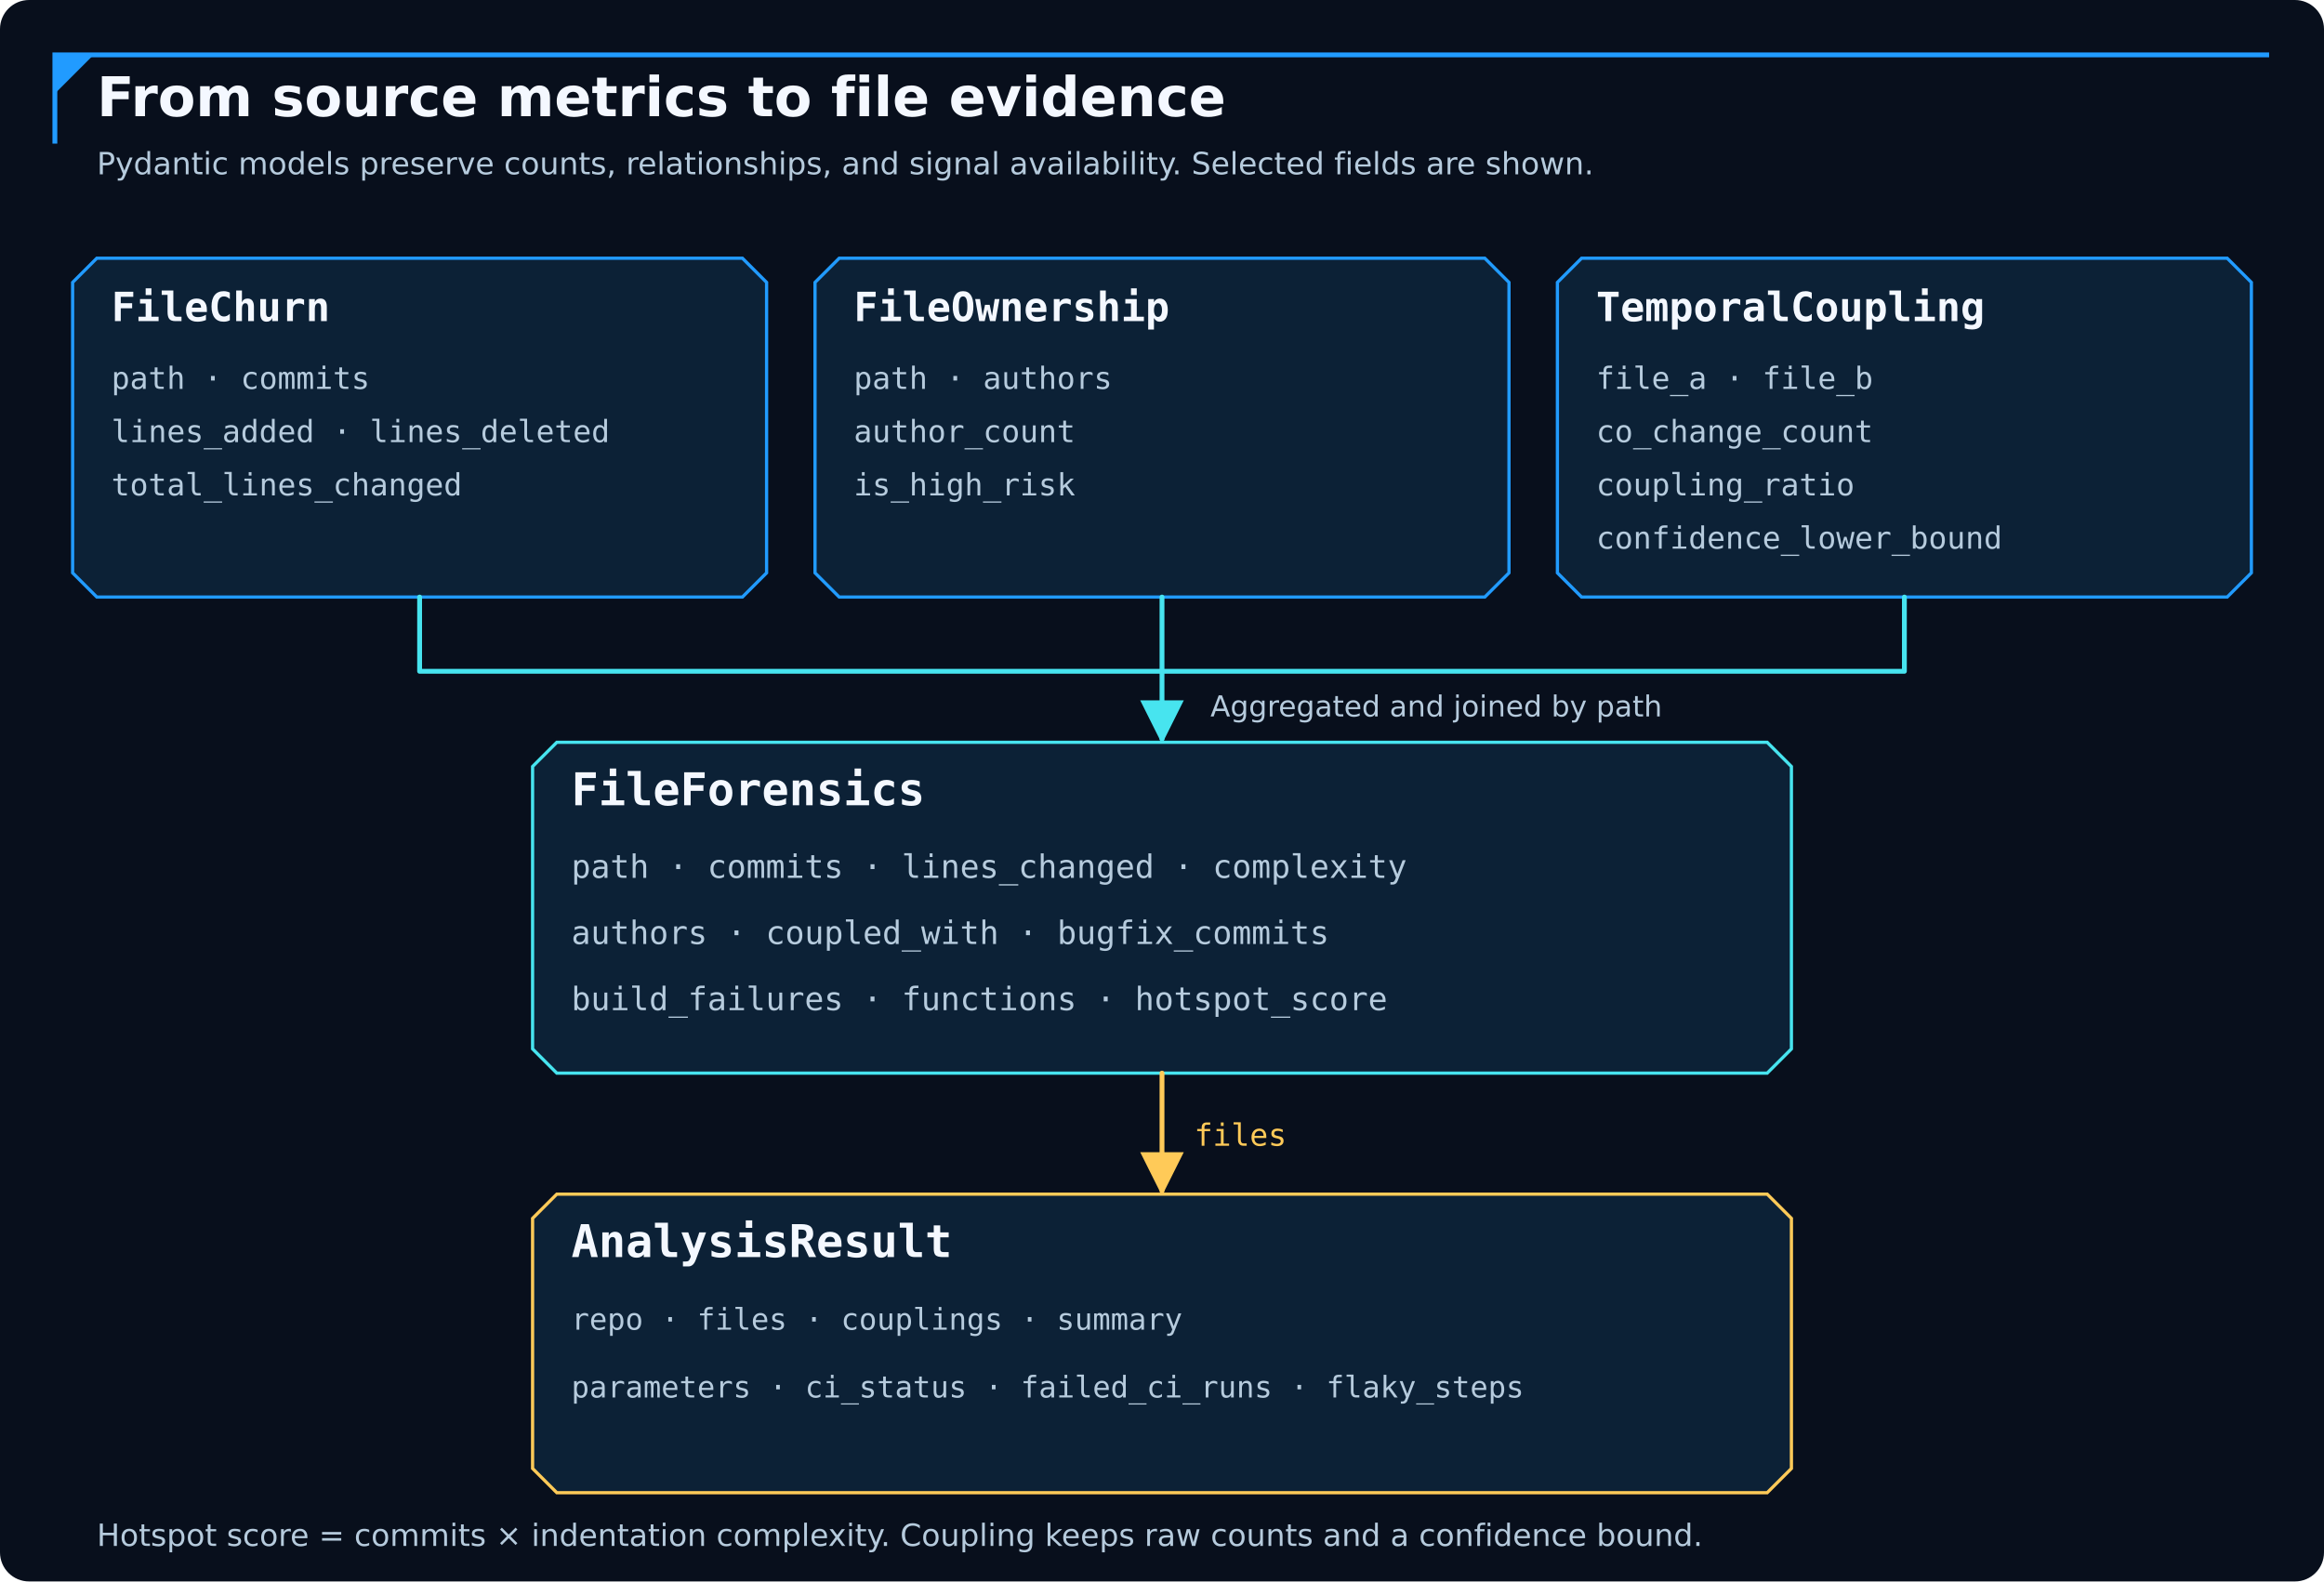
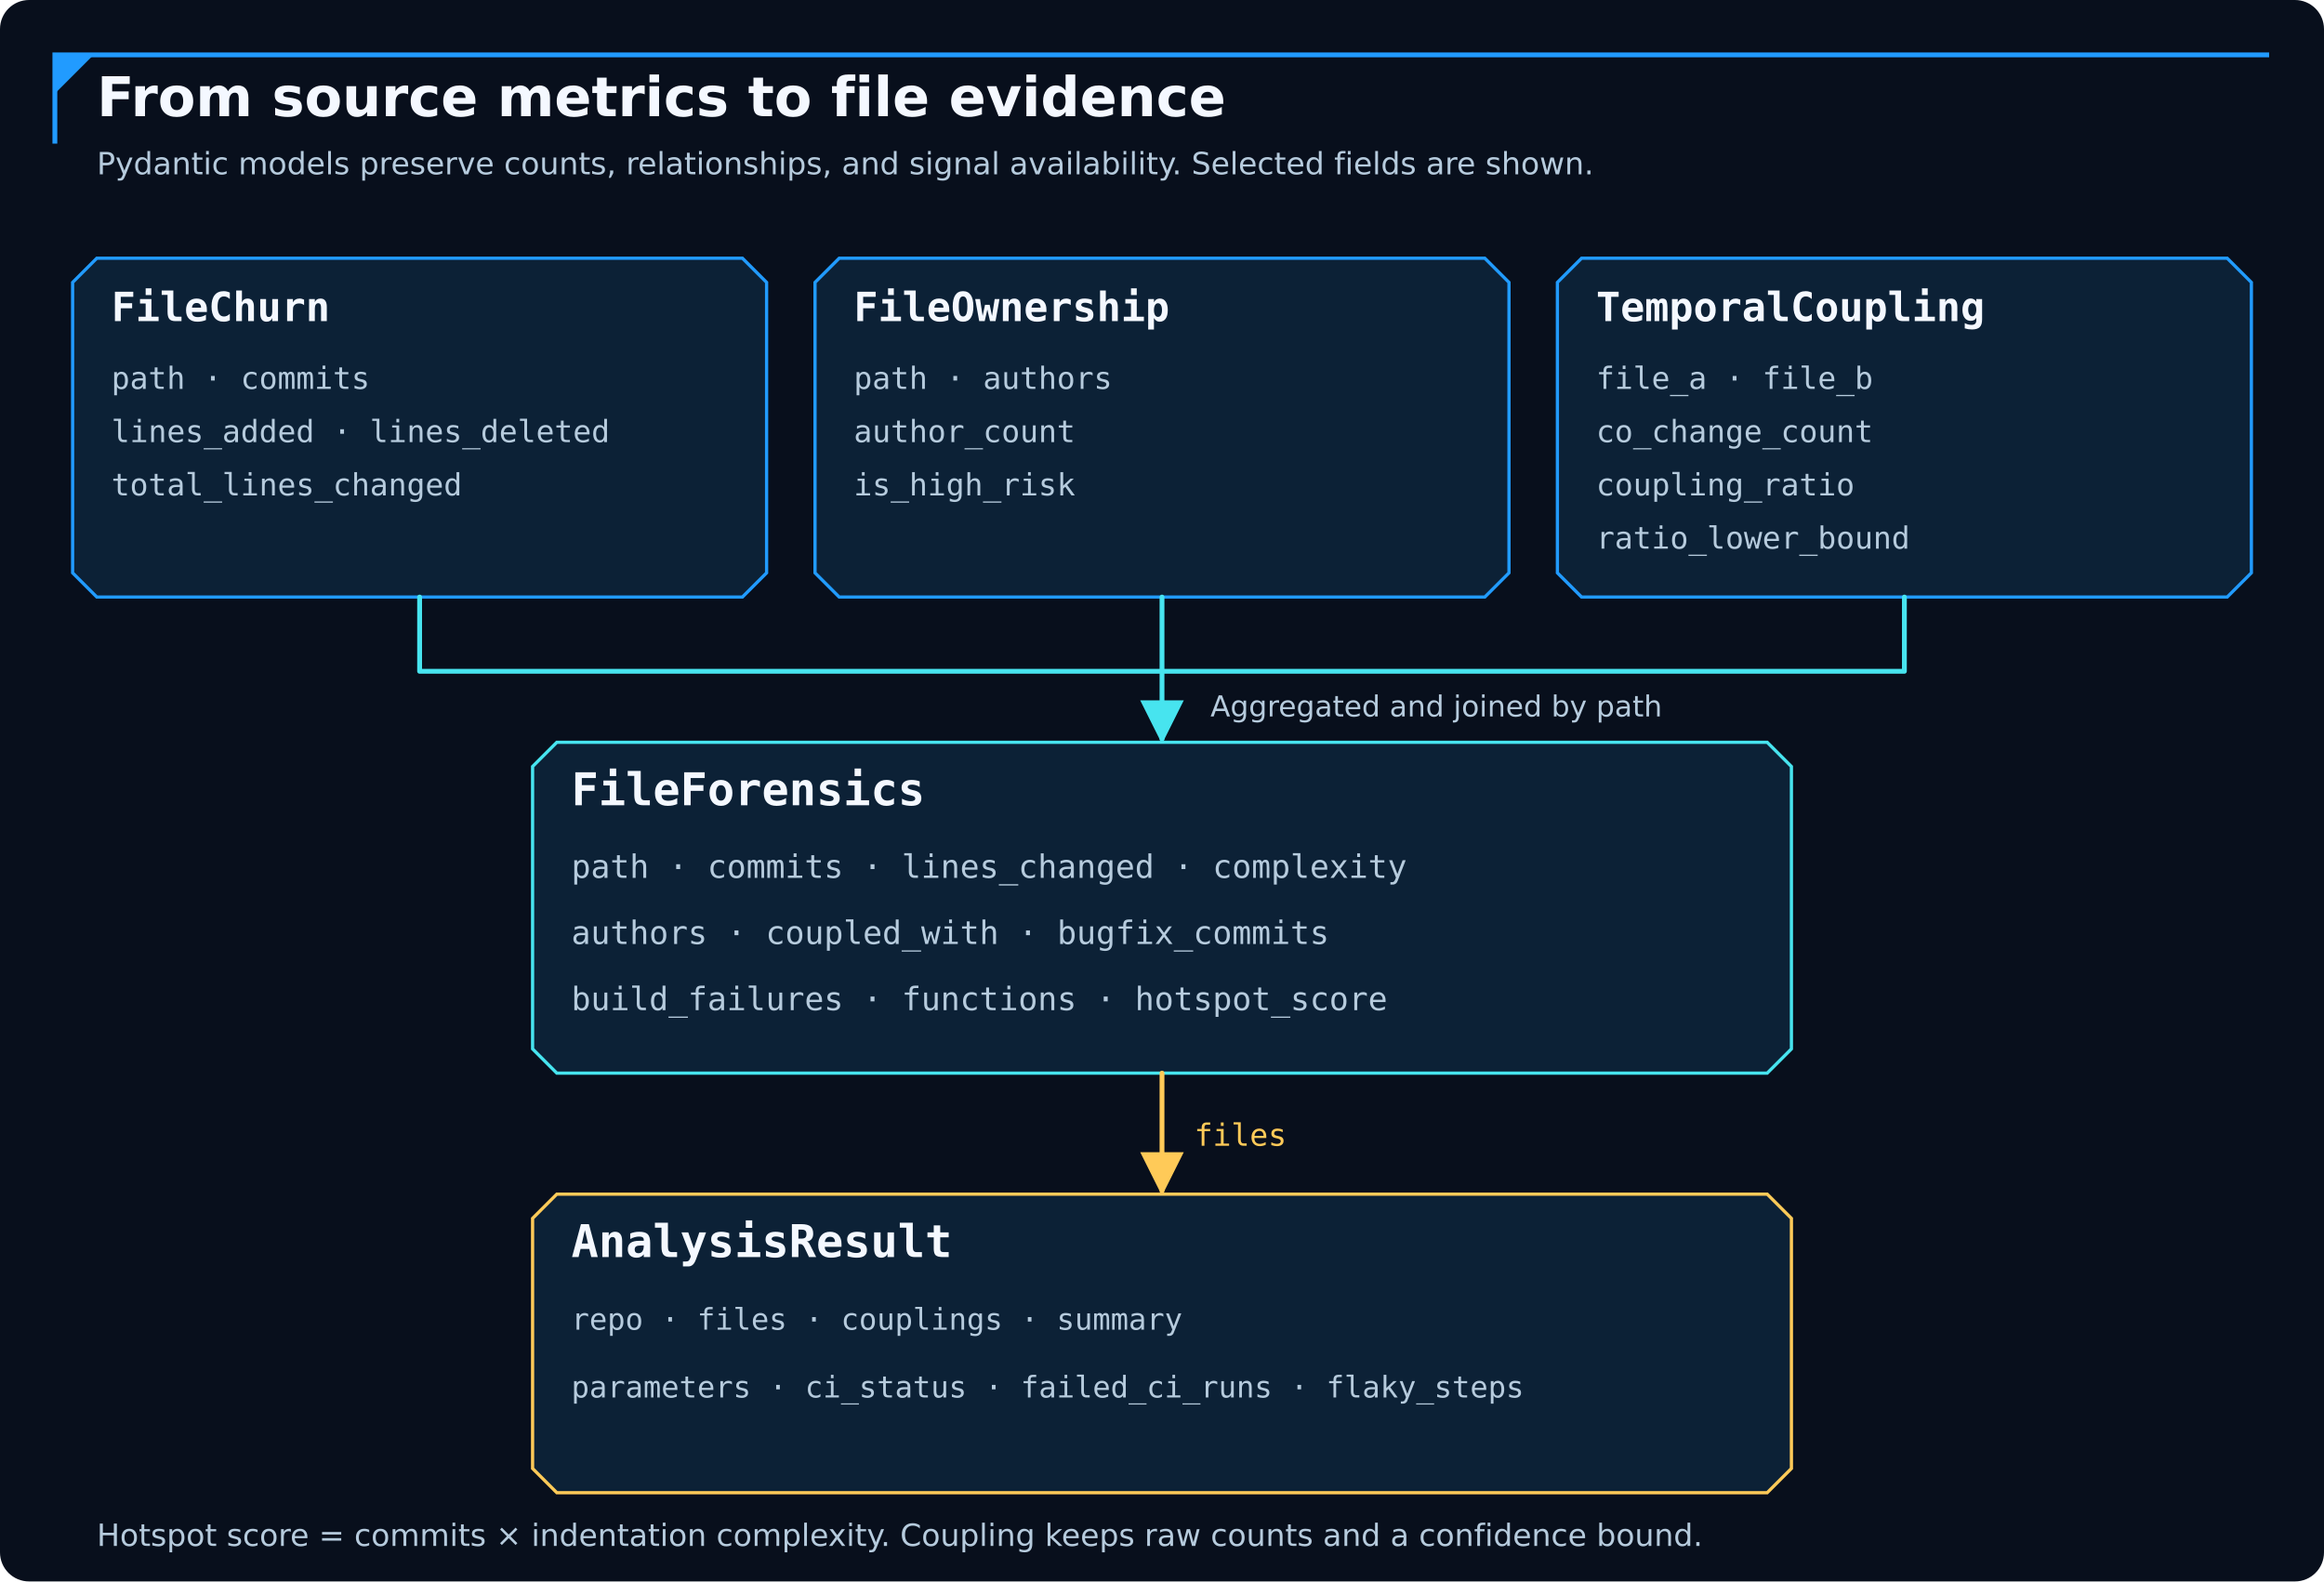
<svg xmlns="http://www.w3.org/2000/svg" width="1440" height="980" viewBox="0 0 1440 980" role="img" aria-labelledby="title desc">
  <defs>
    <marker id="cyan-arrow" markerWidth="9" markerHeight="9" refX="8" refY="4.5" orient="auto">
      <path d="M0 0L9 4.5L0 9Z" fill="#47e4ef" />
    </marker>
    <marker id="amber-arrow" markerWidth="9" markerHeight="9" refX="8" refY="4.5" orient="auto">
      <path d="M0 0L9 4.5L0 9Z" fill="#ffca58" />
    </marker>
  </defs>
  <rect width="1440" height="980" rx="18" fill="#080f1c" />
  <path d="M34 89V34H1406" fill="none" stroke="#219bff" stroke-width="3" />
  <path d="M34 34H58L34 58Z" fill="#219bff" />
  <text x="60" y="72" fill="#f4f8ff" font-family="DejaVu Sans, Arial, sans-serif" font-size="34" font-weight="700" text-anchor="start">From source metrics to file evidence</text>
  <text x="60" y="108" fill="#b6cbdd" font-family="DejaVu Sans, Arial, sans-serif" font-size="19" font-weight="400" text-anchor="start">Pydantic models preserve counts, relationships, and signal availability. Selected fields are shown.</text>
  <path d="M60 160H460L475 175V355L460 370H60L45 355V175Z" fill="#0c2136" stroke="#219bff" stroke-width="2" />
  <text x="69" y="199" fill="#f4f8ff" font-family="DejaVu Sans Mono, monospace" font-size="25" font-weight="700" text-anchor="start">FileChurn</text>
  <text x="69" y="241" fill="#b6cbdd" font-family="DejaVu Sans Mono, monospace" font-size="19" font-weight="400" text-anchor="start">path · commits</text>
  <text x="69" y="274" fill="#b6cbdd" font-family="DejaVu Sans Mono, monospace" font-size="19" font-weight="400" text-anchor="start">lines_added · lines_deleted</text>
  <text x="69" y="307" fill="#b6cbdd" font-family="DejaVu Sans Mono, monospace" font-size="19" font-weight="400" text-anchor="start">total_lines_changed</text>
  <path d="M260 370V416H720" fill="none" stroke="#47e4ef" stroke-width="3" stroke-linecap="round" stroke-linejoin="round" />
  <path d="M520 160H920L935 175V355L920 370H520L505 355V175Z" fill="#0c2136" stroke="#219bff" stroke-width="2" />
  <text x="529" y="199" fill="#f4f8ff" font-family="DejaVu Sans Mono, monospace" font-size="25" font-weight="700" text-anchor="start">FileOwnership</text>
  <text x="529" y="241" fill="#b6cbdd" font-family="DejaVu Sans Mono, monospace" font-size="19" font-weight="400" text-anchor="start">path · authors</text>
  <text x="529" y="274" fill="#b6cbdd" font-family="DejaVu Sans Mono, monospace" font-size="19" font-weight="400" text-anchor="start">author_count</text>
  <text x="529" y="307" fill="#b6cbdd" font-family="DejaVu Sans Mono, monospace" font-size="19" font-weight="400" text-anchor="start">is_high_risk</text>
  <path d="M720 370V416H720" fill="none" stroke="#47e4ef" stroke-width="3" stroke-linecap="round" stroke-linejoin="round" />
  <path d="M980 160H1380L1395 175V355L1380 370H980L965 355V175Z" fill="#0c2136" stroke="#219bff" stroke-width="2" />
  <text x="989" y="199" fill="#f4f8ff" font-family="DejaVu Sans Mono, monospace" font-size="25" font-weight="700" text-anchor="start">TemporalCoupling</text>
  <text x="989" y="241" fill="#b6cbdd" font-family="DejaVu Sans Mono, monospace" font-size="19" font-weight="400" text-anchor="start">file_a · file_b</text>
  <text x="989" y="274" fill="#b6cbdd" font-family="DejaVu Sans Mono, monospace" font-size="19" font-weight="400" text-anchor="start">co_change_count</text>
  <text x="989" y="307" fill="#b6cbdd" font-family="DejaVu Sans Mono, monospace" font-size="19" font-weight="400" text-anchor="start">coupling_ratio</text>
-   <text x="989" y="340" fill="#b6cbdd" font-family="DejaVu Sans Mono, monospace" font-size="19" font-weight="400" text-anchor="start">confidence_lower_bound</text>
+   <text x="989" y="340" fill="#b6cbdd" font-family="DejaVu Sans Mono, monospace" font-size="19" font-weight="400" text-anchor="start">ratio_lower_bound</text>
  <path d="M1180 370V416H720" fill="none" stroke="#47e4ef" stroke-width="3" stroke-linecap="round" stroke-linejoin="round" />
  <path d="M720 416V458" fill="none" stroke="#47e4ef" stroke-width="3" stroke-linecap="round" stroke-linejoin="round" marker-end="url(#cyan-arrow)" />
  <text x="750" y="444" fill="#b6cbdd" font-family="DejaVu Sans, Arial, sans-serif" font-size="18" font-weight="400" text-anchor="start">Aggregated and joined by path</text>
  <path d="M345 460H1095L1110 475V650L1095 665H345L330 650V475Z" fill="#0c2136" stroke="#47e4ef" stroke-width="2" />
  <text x="354" y="499" fill="#f4f8ff" font-family="DejaVu Sans Mono, monospace" font-size="28" font-weight="700" text-anchor="start">FileForensics</text>
  <text x="354" y="544" fill="#b6cbdd" font-family="DejaVu Sans Mono, monospace" font-size="20" font-weight="400" text-anchor="start">path · commits · lines_changed · complexity</text>
  <text x="354" y="585" fill="#b6cbdd" font-family="DejaVu Sans Mono, monospace" font-size="20" font-weight="400" text-anchor="start">authors · coupled_with · bugfix_commits</text>
  <text x="354" y="626" fill="#b6cbdd" font-family="DejaVu Sans Mono, monospace" font-size="20" font-weight="400" text-anchor="start">build_failures · functions · hotspot_score</text>
  <path d="M720 665V738" fill="none" stroke="#ffca58" stroke-width="3" stroke-linecap="round" stroke-linejoin="round" marker-end="url(#amber-arrow)" />
  <text x="740" y="710" fill="#ffca58" font-family="DejaVu Sans Mono, monospace" font-size="19" font-weight="400" text-anchor="start">files</text>
  <path d="M345 740H1095L1110 755V910L1095 925H345L330 910V755Z" fill="#0c2136" stroke="#ffca58" stroke-width="2" />
  <text x="354" y="779" fill="#f4f8ff" font-family="DejaVu Sans Mono, monospace" font-size="28" font-weight="700" text-anchor="start">AnalysisResult</text>
  <text x="354" y="824" fill="#b6cbdd" font-family="DejaVu Sans Mono, monospace" font-size="18.5" font-weight="400" text-anchor="start">repo · files · couplings · summary</text>
  <text x="354" y="866" fill="#b6cbdd" font-family="DejaVu Sans Mono, monospace" font-size="18.5" font-weight="400" text-anchor="start">parameters · ci_status · failed_ci_runs · flaky_steps</text>
  <text x="60" y="958" fill="#b6cbdd" font-family="DejaVu Sans, Arial, sans-serif" font-size="19" font-weight="400" text-anchor="start">Hotspot score = commits × indentation complexity. Coupling keeps raw counts and a confidence bound.</text>
</svg>
